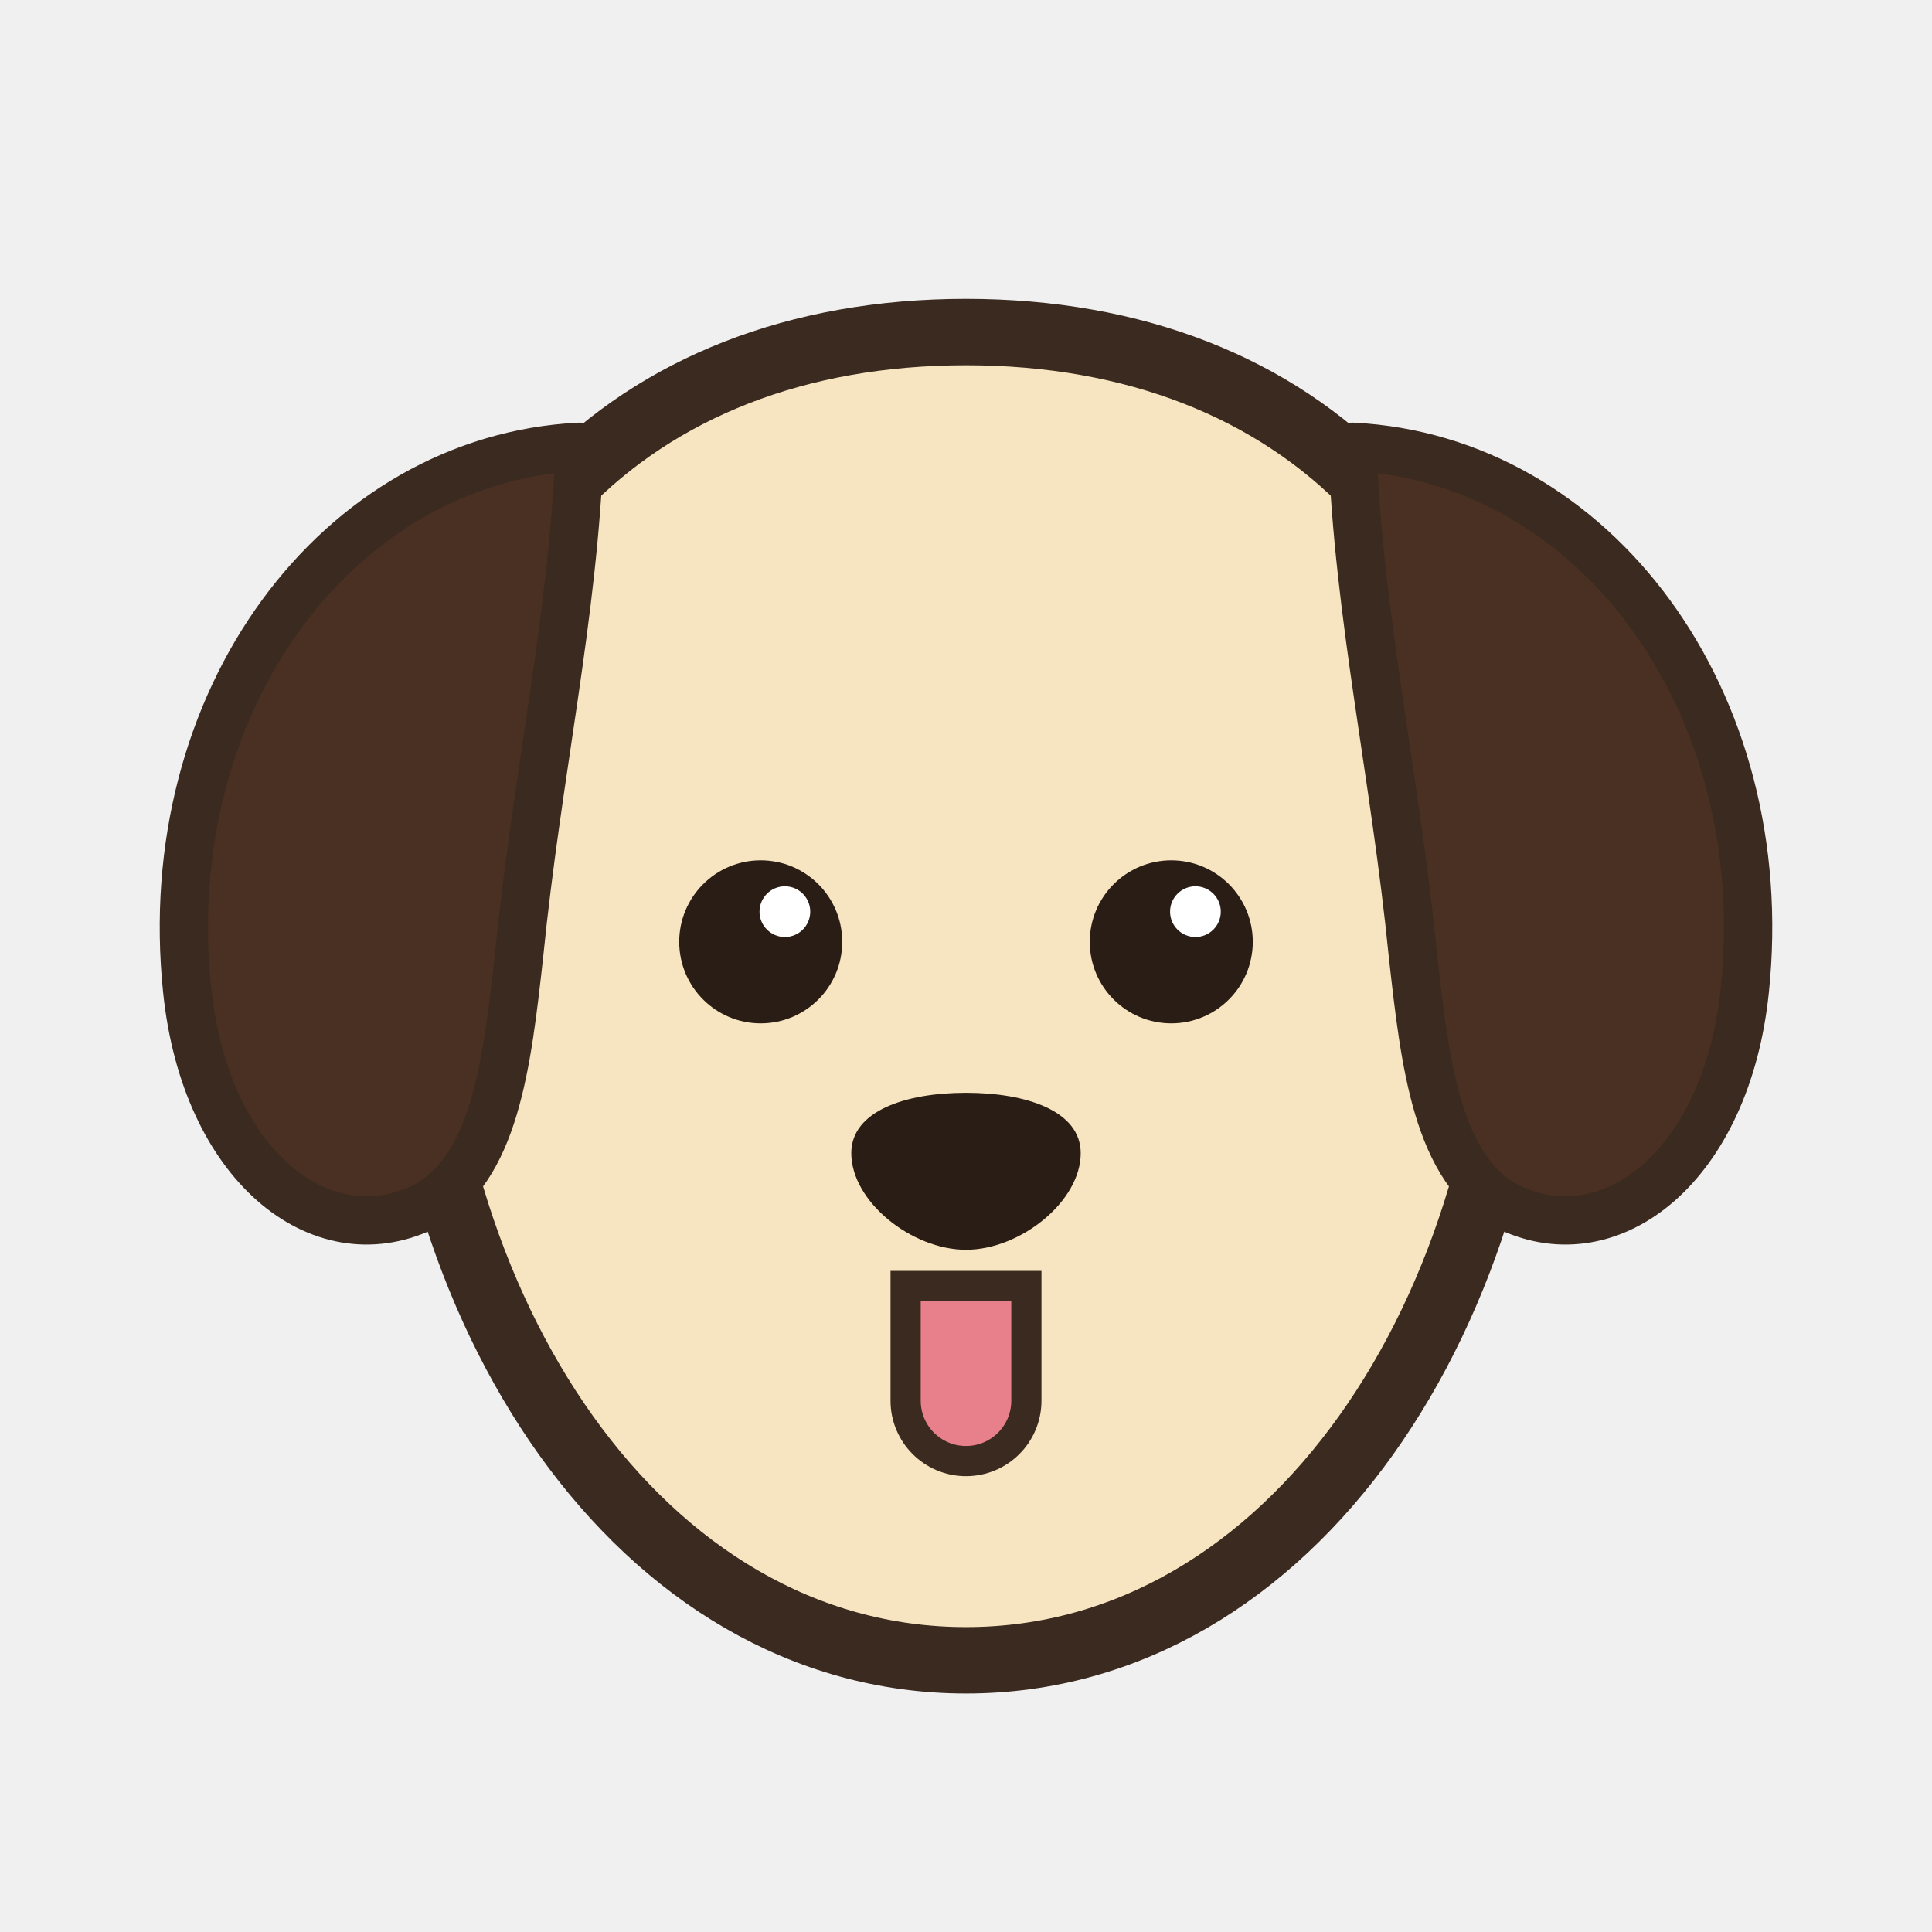
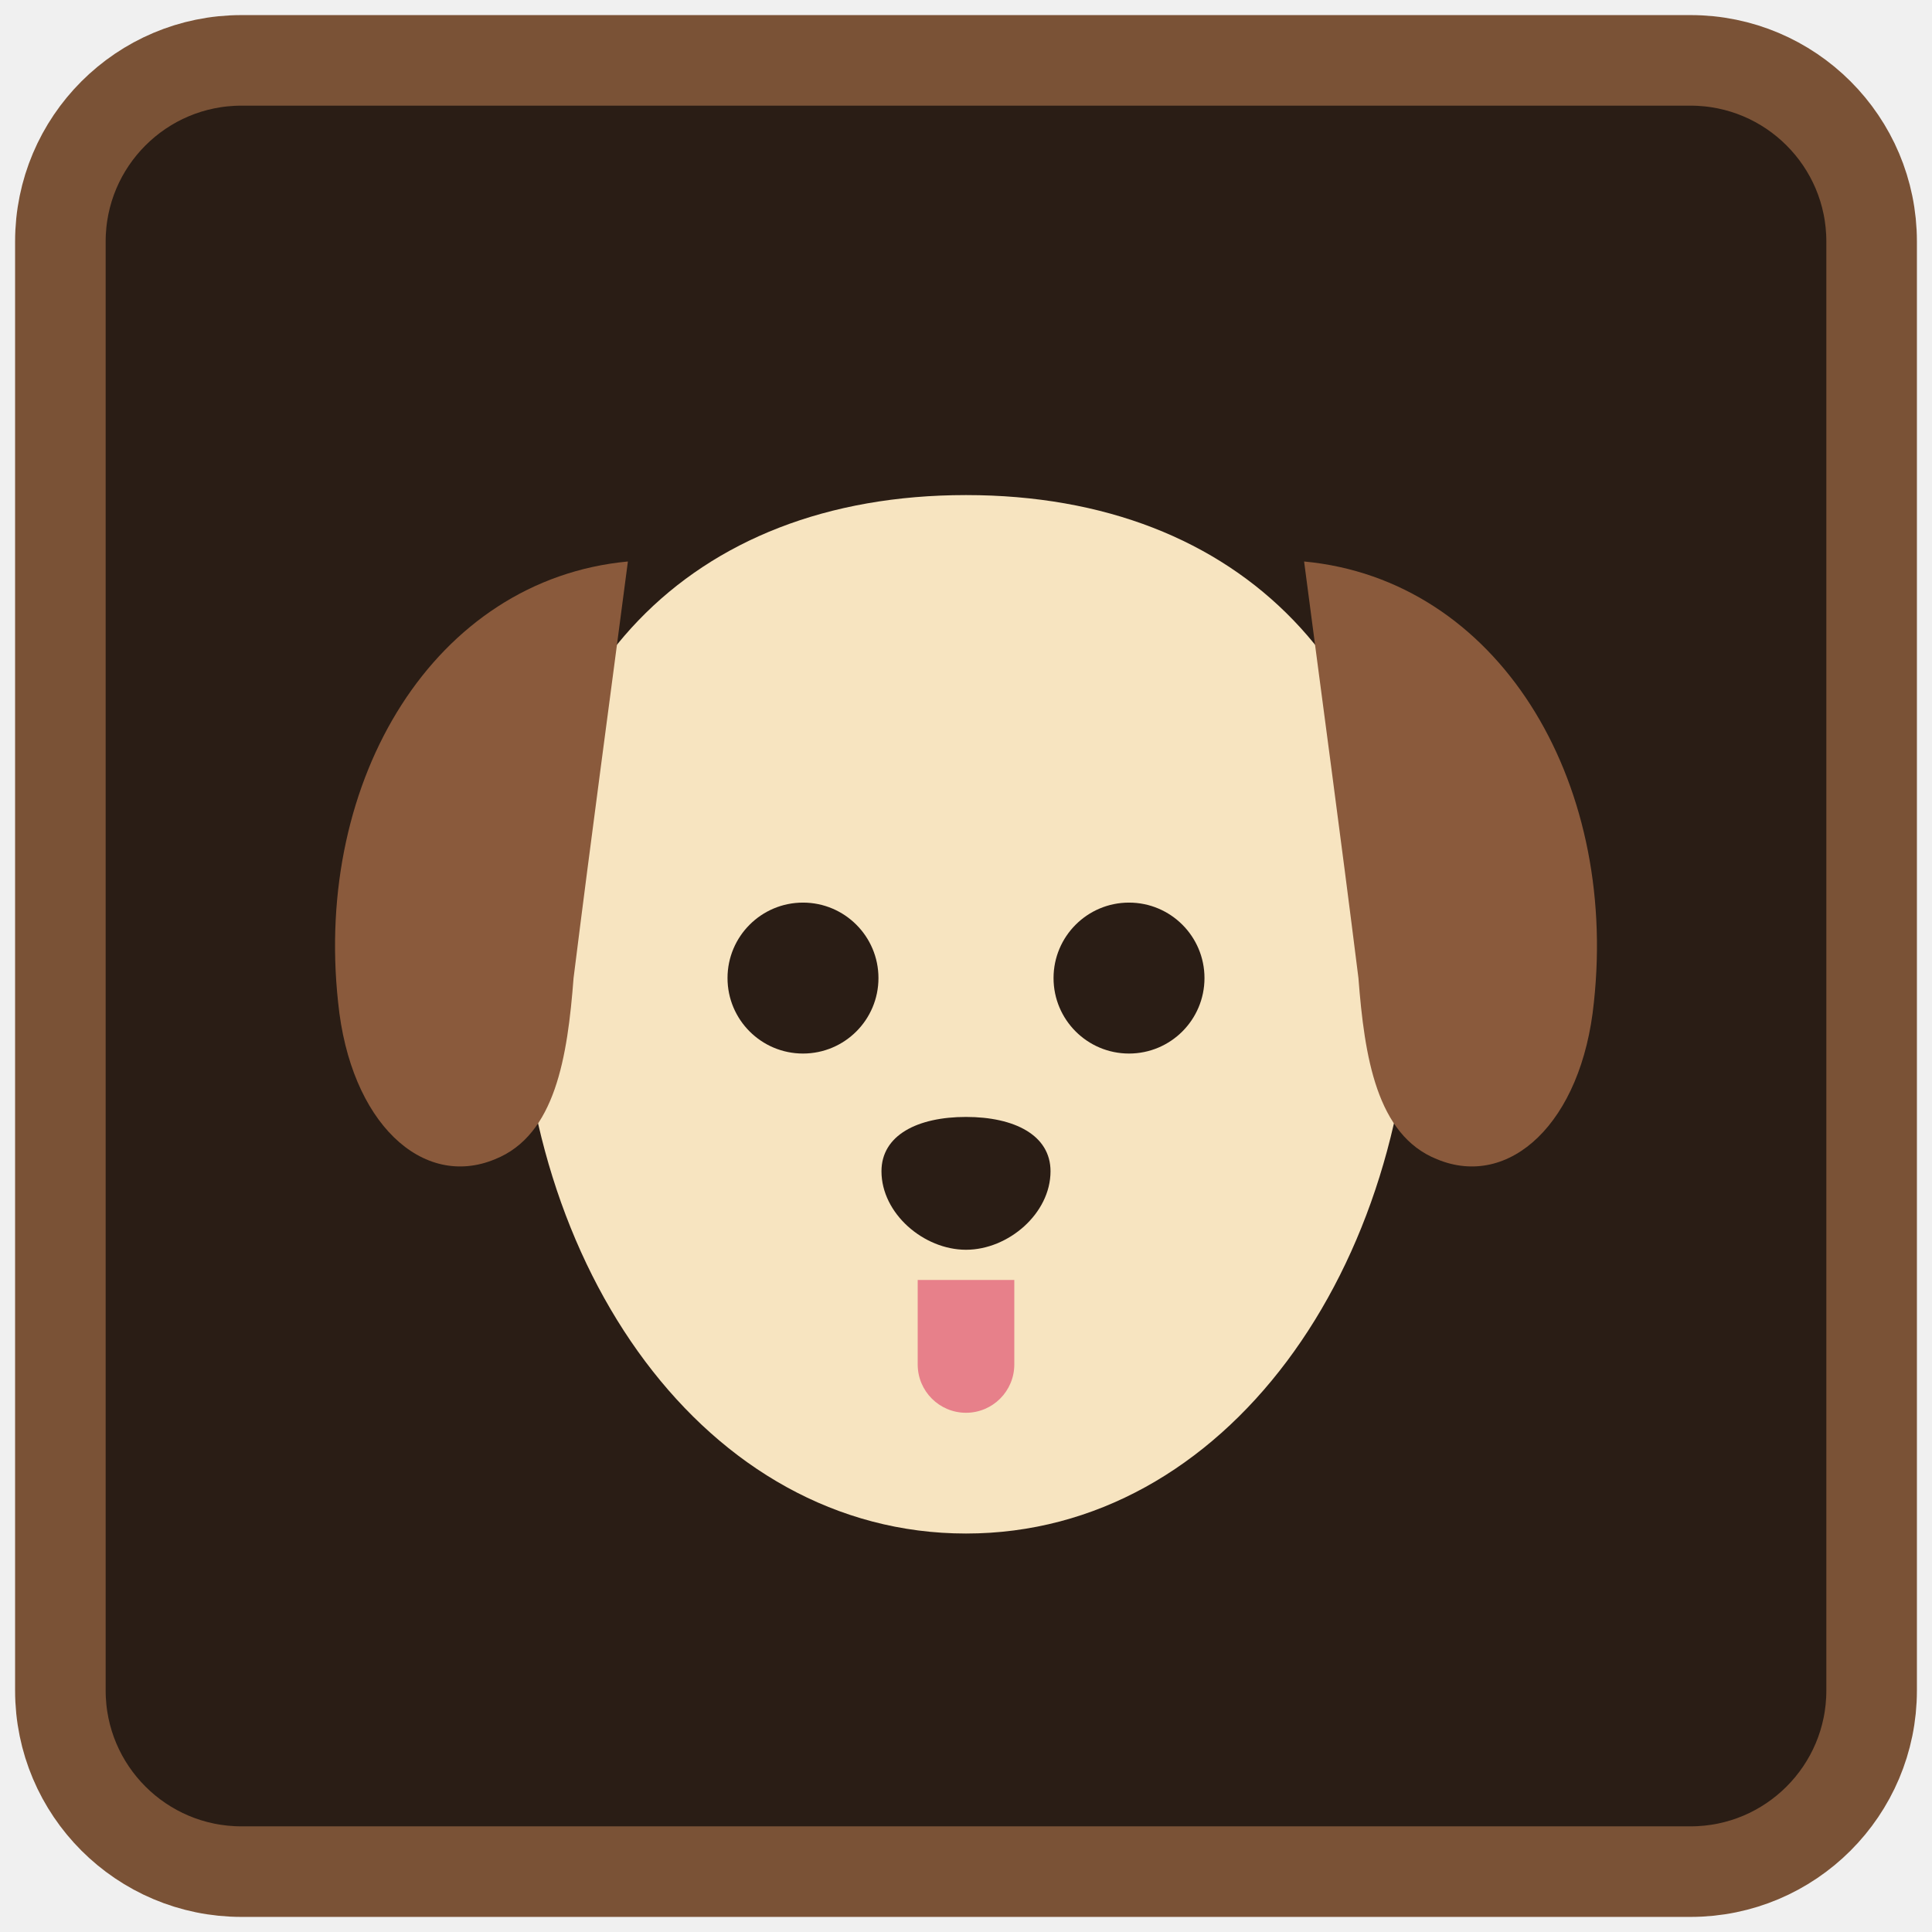
<svg xmlns="http://www.w3.org/2000/svg" viewBox="0 0 32 32">
-   <path d="M16 5.5c-5.6 0-9.2 3.7-9.2 9.6 0 6.6 3.8 12.4 9.2 12.4s9.2-5.8 9.2-12.4c0-5.9-3.6-9.6-9.2-9.6z" fill="#f7e4c0" stroke="#3b2a1f" stroke-width="1.1" />
-   <path d="M9.6 7.4C5.6 7.6 2.6 11.6 3.1 16.4c.3 2.9 2.2 4.4 3.9 3.6 1.2-.6 1.4-2.4 1.6-4.2.3-3 .9-5.6 1-8.4z" fill="#4a3022" stroke="#3b2a1f" stroke-width=".8" stroke-linejoin="round" />
-   <path d="M22.4 7.4c4 .2 7 4.2 6.5 9-.3 2.9-2.2 4.4-3.9 3.6-1.2-.6-1.4-2.4-1.6-4.2-.3-3-.9-5.6-1-8.4z" fill="#4a3022" stroke="#3b2a1f" stroke-width=".8" stroke-linejoin="round" />
-   <circle cx="12.6" cy="15.6" r="1.35" fill="#2a1d15" />
-   <circle cx="19.4" cy="15.6" r="1.35" fill="#2a1d15" />
-   <circle cx="13" cy="15.1" r=".42" fill="#fff" />
-   <circle cx="19.8" cy="15.1" r=".42" fill="#fff" />
-   <path d="M14.1 19.1c0-.7.9-1 1.9-1s1.9.3 1.9 1c0 .8-1 1.6-1.9 1.6s-1.9-.8-1.9-1.6z" fill="#2a1d15" />
-   <path d="M15 21.3h2v1.9a1 1 0 0 1-2 0z" fill="#e7808a" stroke="#3b2a1f" stroke-width=".5" />
+   <rect x="1" y="1" width="30" height="30" rx="3" fill="#2a1d15" stroke="#7a5236" stroke-width="1.5" />
+   <path d="M16 8.2c-4.6 0-7.4 3-7.4 7.6 0 5.2 3.1 9.6 7.4 9.6s7.4-4.4 7.4-9.6c0-4.6-2.8-7.6-7.4-7.6z" fill="#f7e4c0" />
+   <path d="M10.4 9.3C7.2 9.6 5.2 12.9 5.6 16.6c.2 2 1.4 3.1 2.6 2.6 1-.4 1.2-1.7 1.3-3 .3-2.4.6-4.6.9-6.9z" fill="#8a5a3c" />
+   <path d="M21.6 9.3c3.2.3 5.2 3.6 4.8 7.3-.2 2-1.4 3.1-2.6 2.6-1-.4-1.2-1.7-1.3-3-.3-2.4-.6-4.6-.9-6.9z" fill="#8a5a3c" />
+   <circle cx="13.3" cy="16.2" r="1.25" fill="#2a1d15" />
+   <circle cx="18.7" cy="16.2" r="1.25" fill="#2a1d15" />
+   <path d="M14.6 19.4c0-.6.6-.9 1.4-.9s1.4.3 1.4.9c0 .7-.7 1.3-1.4 1.3s-1.4-.6-1.4-1.3z" fill="#2a1d15" />
+   <path d="M15.2 21.2h1.6v1.4a.8.8 0 0 1-1.6 0z" fill="#e7808a" />
</svg>
